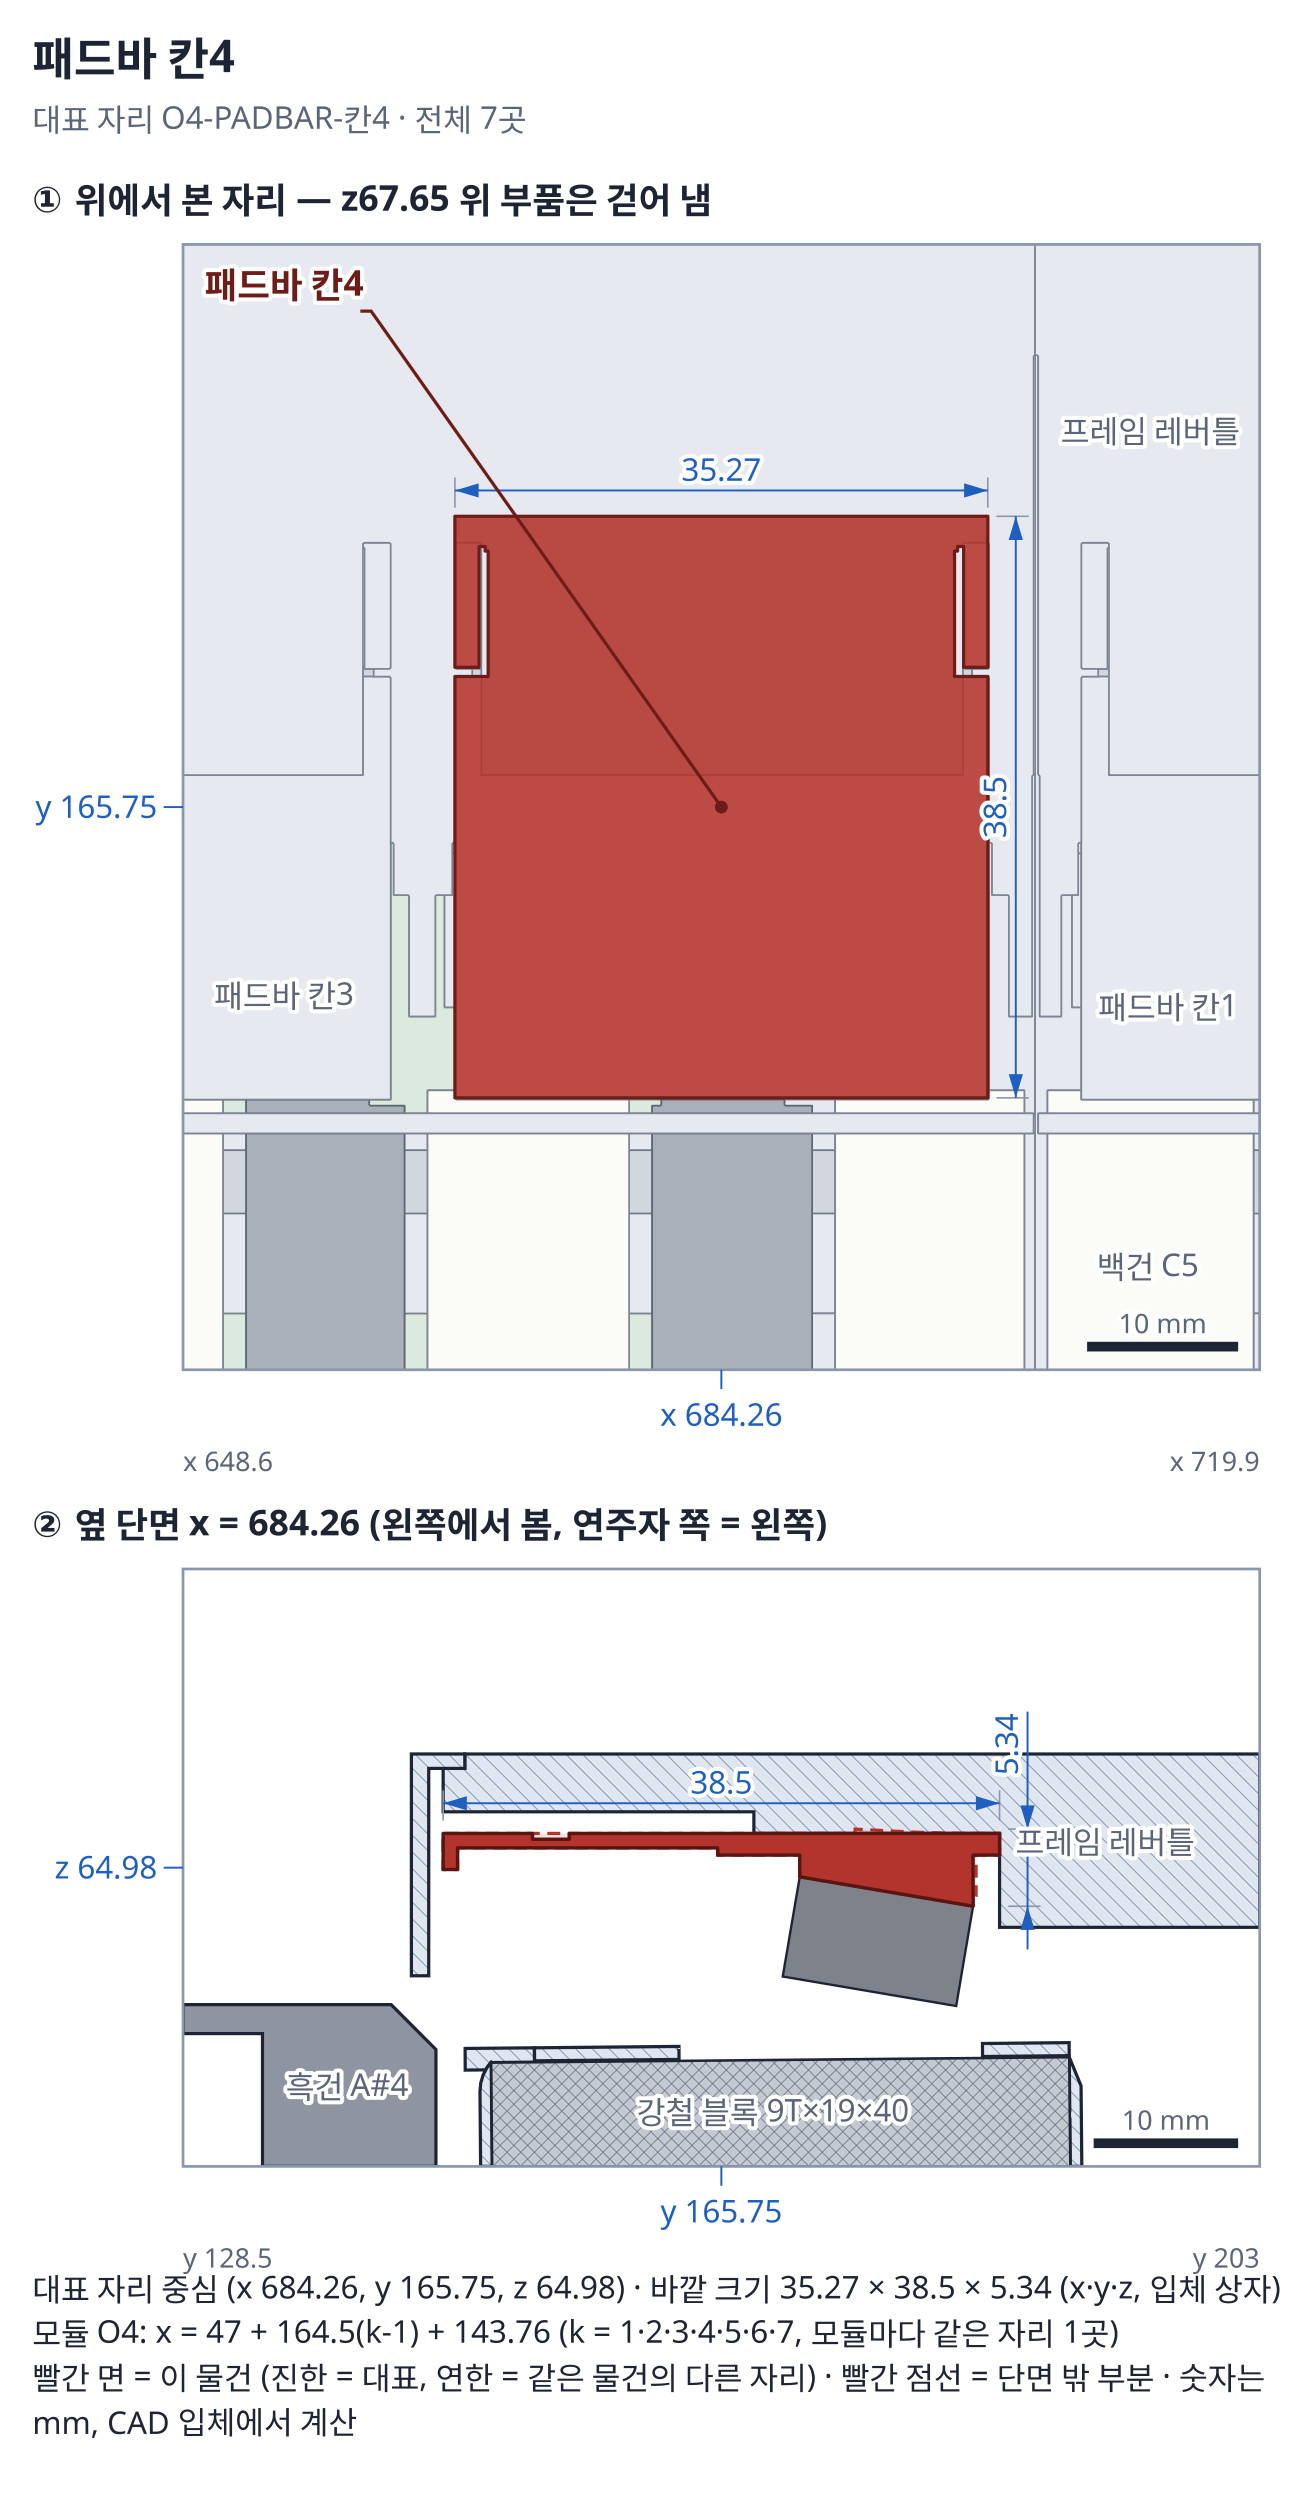
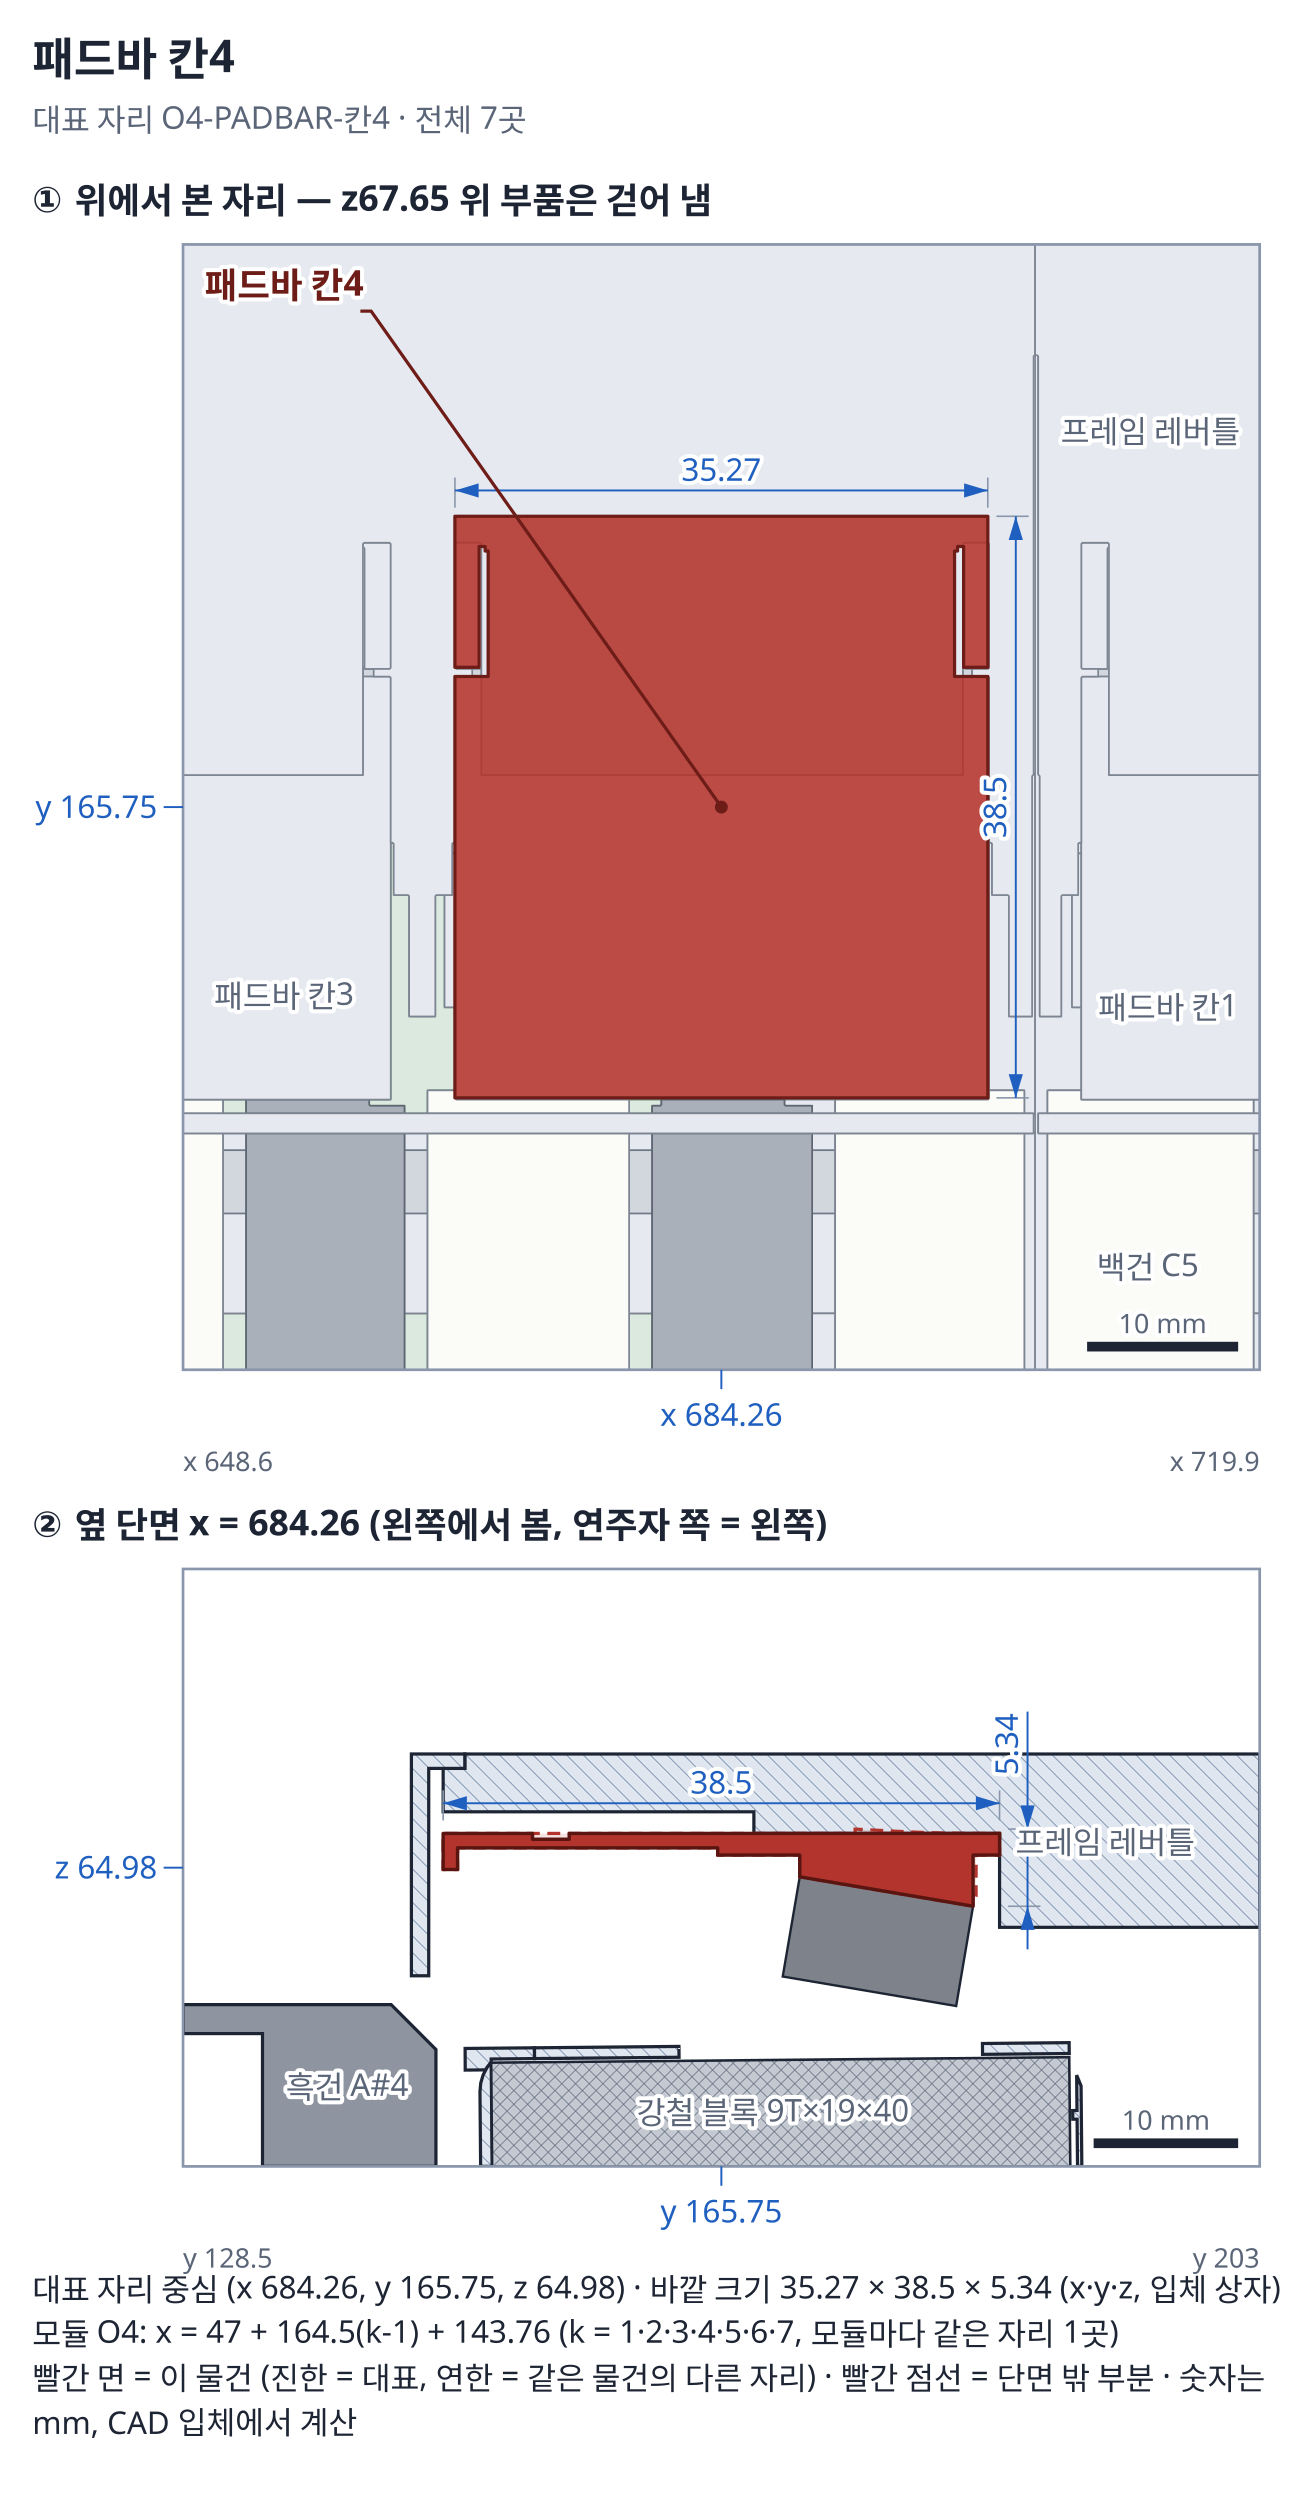
<svg xmlns="http://www.w3.org/2000/svg" viewBox="0 0 120 232.2" width="600" height="1161">
  <defs>
    <style>
.bg{fill:#ffffff}
.frame{fill:none;stroke:#1d2433;stroke-width:.5}
.t{font-family:'Apple SD Gothic Neo','Noto Sans KR','Malgun Gothic','IBM Plex Sans KR',sans-serif;fill:#1d2433}
.h{paint-order:stroke;stroke:#ffffff;stroke-width:.75;stroke-linejoin:round}
.tb{font-weight:700}
.td{fill:#1f5fbf}
.tm{fill:#5b6578}
.tr{fill:#c2410c}
.S-wood{fill:url(#hw);stroke:#1d2433;stroke-width:.4;stroke-linejoin:round}
.S-print{fill:url(#hp);stroke:#1d2433;stroke-width:.4;stroke-linejoin:round}
.S-metal{fill:url(#hm);stroke:#1d2433;stroke-width:.32;stroke-linejoin:round}
.S-rubber{fill:#50555e;stroke:#1d2433;stroke-width:.25}
.S-elec{fill:url(#he);stroke:#1d2433;stroke-width:.3}
.S-screen{fill:#3a4150;stroke:#1d2433;stroke-width:.3}
.S-cable{fill:#e3b23c;stroke:#6b5a1e;stroke-width:.18}
.S-ctx{fill:#eceef1;stroke:#a3aab5;stroke-width:.18}
.P-wood{fill:#f2e6d2;stroke:#39404d;stroke-width:.22;stroke-linejoin:round}
.P-print{fill:#e5ebf3;stroke:#39404d;stroke-width:.22;stroke-linejoin:round}
.P-metal{fill:#c9ced6;stroke:#39404d;stroke-width:.2}
.P-rubber{fill:#7d828b;stroke:#39404d;stroke-width:.18}
.P-elec{fill:#d3ead8;stroke:#39404d;stroke-width:.2}
.P-screen{fill:#596070;stroke:#39404d;stroke-width:.2}
.P-cable{fill:#f0cf7a;fill-opacity:.55;stroke:#8a7430;stroke-width:.14;stroke-opacity:.7}
.P-ctx{fill:#f2f3f5;stroke:#b3b9c3;stroke-width:.18}
.air{fill:#e8f1fb;stroke:none}
.hid{fill:none;stroke:#39404d;stroke-width:.24;stroke-dasharray:1.6 .9}
.hidc{fill:none;stroke:#c2410c;stroke-width:.28;stroke-dasharray:2.2 1.1}
.ph{fill:none;stroke:#5b6578;stroke-width:.3;stroke-dasharray:4 1 1 1}
.cl{fill:none;stroke:#6b7690;stroke-width:.2;stroke-dasharray:6 1.2 1 1.2}
.thin{fill:none;stroke:#39404d;stroke-width:.2}
.vis{fill:none;stroke:#1d2433;stroke-width:.3}
.sound{fill:none;stroke:#c2410c;stroke-width:.4;stroke-dasharray:3 1.2}
.ax{fill:none;stroke:#7a3fb5;stroke-width:.3;stroke-dasharray:5 1.2 1 1.2}
.keep{fill:none;stroke:#b42318;stroke-width:.3;stroke-dasharray:1.2 1}
.dm{fill:none;stroke:#1f5fbf;stroke-width:.18}
.ex{fill:none;stroke:#8a96ab;stroke-width:.15}
.ah{fill:#1f5fbf;stroke:none}
.ld{fill:none;stroke:#3d4555;stroke-width:.18}
.dot{fill:#3d4555}
.bal{fill:#ffffff;stroke:#1d2433;stroke-width:.25}
.secl{fill:none;stroke:#1d2433;stroke-width:.55}
.seca{fill:#1d2433}
.grid{fill:none;stroke:#1d2433;stroke-width:.25}
.grid2{fill:none;stroke:#8a96ab;stroke-width:.15}
.box{fill:#fbfbfc;stroke:#c3c9d3;stroke-width:.2}
.sheetply{fill:#fbf6ee;stroke:#1d2433;stroke-width:.35}
.zone{fill:#f4f6f9;stroke:#8a96ab;stroke-width:.2}
.datum{fill:none;stroke:#15803d;stroke-width:.9;stroke-linecap:round;stroke-opacity:.9}
.spot{fill:none;stroke:#c2410c;stroke-width:.32}
.spoth{fill:none;stroke:#c2410c;stroke-width:.32;stroke-dasharray:.45 .3}

.Zkw{fill:#fbfbf8;stroke:#7d8592;stroke-width:.16}.Zkb{fill:#aab0b9;stroke:#5d6672;stroke-width:.16}.Zpr{fill:#e6eaf0;stroke:#7d8592;stroke-width:.16}
.Zwd{fill:#efe4d0;stroke:#8a7a5e;stroke-width:.16}.Zel{fill:#dbe9df;stroke:#6f8a77;stroke-width:.16}.Zmt{fill:#d2d7de;stroke:#6f7887;stroke-width:.14}
.Zrb{fill:#c4c8ce;stroke:#6f7887;stroke-width:.14}.Zcb{fill:#efdca4;stroke:#9a8240;stroke-width:.12}
.Skw{fill:#f4f4ee;stroke:#1d2433;stroke-width:.3}.Skb{fill:#8e95a0;stroke:#1d2433;stroke-width:.3}.Spr{fill:url(#hp);stroke:#1d2433;stroke-width:.3}
.Swd{fill:url(#hw);stroke:#1d2433;stroke-width:.3}.Sel{fill:url(#he);stroke:#1d2433;stroke-width:.26}.Smt{fill:url(#hm);stroke:#1d2433;stroke-width:.24}
.Srb{fill:#7d828b;stroke:#1d2433;stroke-width:.22}.Scb{fill:#e3b23c;stroke:#6b5a1e;stroke-width:.16}
.HL{fill:#B3342D;fill-opacity:.88;stroke:#6e1c17;stroke-width:.3;stroke-linejoin:round}
.HLs{fill:#B3342D;stroke:#5a1511;stroke-width:.32;stroke-linejoin:round}
.HL2{fill:#B3342D;fill-opacity:.32;stroke:#B3342D;stroke-width:.2}
.HLp{fill:#B3342D;fill-opacity:.14;stroke:#B3342D;stroke-width:.3;stroke-dasharray:1.2 .7}
.HH{fill:#d9822b;fill-opacity:.35;stroke:#a35a12;stroke-width:.22}
.vf{fill:none;stroke:#8a96ab;stroke-width:.25}
.lead{fill:none;stroke:#6e1c17;stroke-width:.3}
.tl{fill:#6e1c17}
.nb{fill:#5b6578}
</style>
    <pattern id="hw" patternUnits="userSpaceOnUse" width="1.6" height="1.6" patternTransform="rotate(45)">
      <rect width="1.6" height="1.6" fill="#ecdcc2" />
      <line x1="0" y1="0" x2="0" y2="1.6" stroke="#a8875a" stroke-width=".22" />
    </pattern>
    <pattern id="hp" patternUnits="userSpaceOnUse" width="1.1" height="1.1" patternTransform="rotate(-45)">
      <rect width="1.1" height="1.1" fill="#dfe6ef" />
      <line x1="0" y1="0" x2="0" y2="1.1" stroke="#7f93b0" stroke-width=".16" />
    </pattern>
    <pattern id="hm" patternUnits="userSpaceOnUse" width=".9" height=".9" patternTransform="rotate(45)">
      <rect width=".9" height=".9" fill="#c3c8d1" />
      <path d="M0 0V.9M0 0H.9" stroke="#5d6778" stroke-width=".12" />
    </pattern>
    <pattern id="he" patternUnits="userSpaceOnUse" width="1.4" height="1.4">
      <rect width="1.4" height="1.4" fill="#cfe6d3" />
      <line x1="0" y1=".7" x2="1.4" y2=".7" stroke="#5f9a6c" stroke-width=".14" />
    </pattern>
    <clipPath id="c0">
      <rect x="17.00" y="22.70" width="100.00" height="104.52" />
    </clipPath>
    <clipPath id="c1">
      <rect x="17.00" y="145.72" width="100.00" height="55.49" />
    </clipPath>
  </defs>
  <rect class="bg" x="0" y="0" width="120" height="232.2" />
  <g class="L-geo">
    <path class="Zel" fill-rule="evenodd" d="M39.71 101.37 39.82 101.27 42.29 101.27 42.29 93.56 41.39 93.56 41.29 93.46 41.29 83.13 40.43 83.13 40.43 94.31 40.33 94.41 38.10 94.41 38.00 94.31 38.00 83.13 36.67 83.13 36.57 83.03 36.57 78.27 36.29 78.27 36.29 102.03 36.18 102.13 34.29 102.13 34.29 102.70 37.47 102.70 37.57 102.80 37.57 103.41 39.71 103.41ZM42.29 78.27 42.00 78.27 42.00 79.27 42.29 79.27ZM22.86 102.13 20.71 102.13 20.71 103.41 22.86 103.41ZM60.57 102.80 60.67 102.70 61.43 102.70 61.43 102.13 58.43 102.13 58.43 103.41 60.57 103.41ZM22.86 121.99 20.71 121.99 20.71 127.27 22.86 127.27ZM39.71 121.99 37.57 121.99 37.57 127.27 39.71 127.27ZM60.57 121.99 58.43 121.99 58.43 127.27 60.57 127.27Z" clip-path="url(#c0)" />
    <path class="Zpr" fill-rule="evenodd" d="M22.86 105.27 20.71 105.27 20.71 106.84 22.86 106.84ZM39.71 105.27 37.57 105.27 37.57 106.84 39.71 106.84ZM60.57 105.27 58.43 105.27 58.43 106.84 60.57 106.84ZM77.57 105.27 75.43 105.27 75.43 106.84 77.57 106.84ZM22.86 112.70 20.71 112.70 20.71 121.99 22.86 121.99ZM39.71 112.70 37.57 112.70 37.57 121.99 39.71 121.99ZM60.57 112.70 58.43 112.70 58.43 121.99 60.57 121.99ZM77.57 112.70 75.43 112.70 75.43 121.99 77.57 121.99Z" clip-path="url(#c0)" />
    <path class="Zpr" fill-rule="evenodd" d="M117.00 105.27 116.43 105.27 116.43 106.84 117.00 106.84ZM117.00 112.70 116.43 112.70 116.43 121.99 117.00 121.99Z" clip-path="url(#c0)" />
    <path class="Zpr" fill-rule="evenodd" d="M96.14 103.53 96.14 71.87 96.05 71.83 95.86 72.03 95.86 94.31 95.76 94.41 93.82 94.41 93.71 94.31 93.71 83.13 92.24 83.13 92.14 83.03 92.14 78.27 91.86 78.27 91.86 101.27 95.04 101.27 95.14 101.37 95.14 103.41 95.90 103.41 96.05 103.57ZM77.57 102.13 72.86 102.13 72.86 102.70 75.33 102.70 75.43 102.80 75.43 103.41 77.57 103.41ZM96.14 105.15 96.05 105.12 95.90 105.27 95.14 105.27 95.14 127.27 96.14 127.27ZM77.57 121.99 75.43 121.99 75.43 127.27 77.57 127.27Z" clip-path="url(#c0)" />
    <path class="Zpr" fill-rule="evenodd" d="M97.29 105.27 96.53 105.27 96.43 105.17 96.43 103.52 96.53 103.41 97.29 103.41 97.29 101.37 97.39 101.27 100.43 101.27 100.43 93.56 99.67 93.56 99.57 93.46 99.57 83.13 98.57 83.13 98.57 94.31 98.47 94.41 96.67 94.41 96.57 94.31 96.57 72.03 96.43 71.88 96.43 32.99 96.14 32.99 96.14 127.27 97.29 127.27ZM100.43 78.27 100.14 78.27 100.14 79.27 100.43 79.27ZM117.00 102.13 116.43 102.13 116.43 103.41 117.00 103.41ZM117.00 121.99 116.43 121.99 116.43 127.27 117.00 127.27Z" clip-path="url(#c0)" />
    <path class="Zmt" fill-rule="evenodd" d="M22.86 106.84 20.71 106.84 20.71 112.70 22.86 112.70ZM39.71 106.84 37.57 106.84 37.57 112.70 39.71 112.70ZM60.57 106.84 58.43 106.84 58.43 112.70 60.57 112.70ZM77.57 106.84 75.43 106.84 75.43 112.70 77.57 112.70Z" clip-path="url(#c0)" />
    <path class="Zmt" fill-rule="evenodd" d="M117.00 106.84 116.43 106.84 116.43 112.70 117.00 112.70Z" clip-path="url(#c0)" />
    <path class="Zkw" fill-rule="evenodd" d="M20.71 102.13 17.00 102.13 17.00 103.41 20.71 103.41ZM20.71 105.27 17.00 105.27 17.00 127.27 20.71 127.27Z" clip-path="url(#c0)" />
    <path class="Zkw" fill-rule="evenodd" d="M58.43 102.13 42.39 102.13 42.29 102.03 42.29 101.27 39.71 101.27 39.71 103.41 58.43 103.41ZM58.43 105.27 39.71 105.27 39.71 127.27 58.43 127.27Z" clip-path="url(#c0)" />
    <path class="Zkw" fill-rule="evenodd" d="M95.14 101.27 91.86 101.27 91.86 102.03 91.76 102.13 77.57 102.13 77.57 103.41 95.14 103.41ZM95.14 105.27 77.57 105.27 77.57 127.27 95.14 127.27Z" clip-path="url(#c0)" />
    <path class="Zkw" fill-rule="evenodd" d="M116.43 102.13 100.53 102.13 100.43 102.03 100.43 101.27 97.29 101.27 97.29 103.41 116.43 103.41ZM116.43 105.27 97.29 105.27 97.29 127.27 116.43 127.27Z" clip-path="url(#c0)" />
    <path class="Zmt" fill-rule="evenodd" d="M44.71 62.13 43.86 62.13 43.86 62.84 44.71 62.84Z" clip-path="url(#c0)" />
    <path class="Zmt" fill-rule="evenodd" d="M90.29 62.13 89.67 62.13 89.52 61.97 89.43 62.01 89.43 62.84 90.29 62.84Z" clip-path="url(#c0)" />
    <path class="Zmt" fill-rule="evenodd" d="M103.00 62.01 102.91 61.97 102.76 62.13 102.00 62.13 102.00 62.84 103.00 62.84Z" clip-path="url(#c0)" />
    <path class="Zmt" fill-rule="evenodd" d="M34.71 62.13 33.96 62.13 33.80 61.97 33.71 62.01 33.71 62.84 34.71 62.84Z" clip-path="url(#c0)" />
    <path class="Zpr" fill-rule="evenodd" d="M42.29 79.27 42.00 79.27 42.00 83.03 41.90 83.13 41.29 83.13 41.29 93.56 42.29 93.56Z" clip-path="url(#c0)" />
    <path class="Zpr" fill-rule="evenodd" d="M100.43 79.27 100.14 79.27 100.14 83.03 100.04 83.13 99.57 83.13 99.57 93.56 100.43 93.56Z" clip-path="url(#c0)" />
    <path class="Zkb" fill-rule="evenodd" d="M37.57 102.70 34.39 102.70 34.29 102.60 34.29 102.13 22.86 102.13 22.86 103.41 37.57 103.41ZM37.57 105.27 22.86 105.27 22.86 127.27 37.57 127.27Z" clip-path="url(#c0)" />
    <path class="Zkb" fill-rule="evenodd" d="M75.43 102.70 72.96 102.70 72.86 102.60 72.86 102.13 61.43 102.13 61.43 102.60 61.33 102.70 60.57 102.70 60.57 103.41 75.43 103.41ZM75.43 105.27 60.57 105.27 60.57 127.27 75.43 127.27Z" clip-path="url(#c0)" />
    <path class="Zpr" fill-rule="evenodd" d="M36.29 50.41 33.71 50.41 33.71 50.80 33.86 50.94 33.86 62.13 36.29 62.13ZM36.29 62.84 33.71 62.84 33.71 71.88 33.61 71.99 17.00 71.99 17.00 102.13 36.29 102.13Z" clip-path="url(#c0)" />
    <path class="Zpr" fill-rule="evenodd" d="M102.86 50.94 103.00 50.80 103.00 50.41 100.43 50.41 100.43 62.13 102.86 62.13ZM117.00 71.99 103.10 71.99 103.00 71.88 103.00 62.84 100.43 62.84 100.43 102.13 117.00 102.13Z" clip-path="url(#c0)" />
    <path class="Zpr" fill-rule="evenodd" d="M40.43 83.23 40.53 83.13 42.00 83.13 42.00 78.37 42.10 78.27 42.29 78.27 42.29 62.94 42.39 62.84 43.86 62.84 43.86 62.13 42.39 62.13 42.29 62.03 42.29 50.52 42.39 50.41 44.61 50.41 44.71 50.52 44.71 71.99 89.43 71.99 89.43 50.52 89.53 50.41 91.76 50.41 91.86 50.52 91.86 62.03 91.76 62.13 90.29 62.13 90.29 62.84 91.76 62.84 91.86 62.94 91.86 78.27 92.04 78.27 92.14 78.37 92.14 83.13 93.61 83.13 93.71 83.23 93.71 94.41 95.86 94.41 95.86 72.09 96.00 71.94 96.00 33.09 96.14 32.94 96.14 22.70 17.00 22.70 17.00 71.99 33.71 71.99 33.71 50.52 33.82 50.41 36.18 50.41 36.29 50.52 36.29 62.03 36.18 62.13 34.71 62.13 34.71 62.84 36.18 62.84 36.29 62.94 36.29 78.27 36.47 78.27 36.57 78.37 36.57 83.13 37.90 83.13 38.00 83.23 38.00 94.41 40.43 94.41Z" clip-path="url(#c0)" />
    <path class="Zpr" fill-rule="evenodd" d="M96.00 103.41 17.00 103.41 17.00 105.27 96.00 105.27Z" clip-path="url(#c0)" />
    <path class="Zpr" fill-rule="evenodd" d="M98.57 83.23 98.67 83.13 100.14 83.13 100.14 78.37 100.24 78.27 100.43 78.27 100.43 62.94 100.53 62.84 102.00 62.84 102.00 62.13 100.53 62.13 100.43 62.03 100.43 50.52 100.53 50.41 102.90 50.41 103.00 50.52 103.00 71.99 117.00 71.99 117.00 22.70 96.14 22.70 96.14 32.99 96.33 32.99 96.43 33.09 96.43 71.94 96.57 72.09 96.57 94.41 98.57 94.41Z" clip-path="url(#c0)" />
    <path class="Zpr" fill-rule="evenodd" d="M117.00 103.41 96.43 103.41 96.43 105.27 117.00 105.27Z" clip-path="url(#c0)" />
-     <path class="Spr" fill-rule="evenodd" d="M45.62 191.57 49.65 191.53 49.64 190.20 43.20 190.26 43.21 192.27 45.09 192.25 45.21 192.05 45.36 191.85 45.52 191.65 45.72 191.42 45.24 192.02 44.87 192.73 44.65 193.48 44.58 194.27 44.64 201.21 45.72 201.21ZM100.41 193.74 99.31 191.06 99.36 196.03 98.82 196.04 98.83 196.84 99.37 196.84 99.41 201.21 100.48 201.21Z" clip-path="url(#c1)" />
-     <path class="Spr" fill-rule="evenodd" d="M99.31 190.93 99.30 189.72 91.25 189.80 91.26 191.01ZM63.07 191.28 63.06 190.07 49.64 190.20 49.65 191.41Z" clip-path="url(#c1)" />
+     <path class="Spr" fill-rule="evenodd" d="M45.09 192.25 45.21 192.05 45.36 191.85 45.52 191.65 45.62 191.53 45.62 191.24 49.65 191.20 49.64 190.20 43.20 190.26 43.21 192.27ZM45.62 191.55 45.24 192.02 44.87 192.73 44.65 193.48 44.58 194.27 44.64 201.21 45.72 201.21ZM100.41 193.74 100.00 192.74 100.03 196.02 99.63 196.03 99.64 196.83 100.04 196.83 100.08 201.21 100.48 201.21Z" clip-path="url(#c1)" />
+     <path class="Spr" fill-rule="evenodd" d="M99.31 190.73 99.30 189.72 91.25 189.80 91.26 190.81ZM63.07 191.08 63.06 190.07 49.64 190.20 49.65 191.20Z" clip-path="url(#c1)" />
    <path class="Spr" fill-rule="evenodd" d="M117.00 162.91 43.17 162.91 43.17 164.25 41.16 164.25 41.16 168.28 70.02 168.28 70.02 170.29 92.84 170.29 92.84 179.01 117.00 179.01Z" clip-path="url(#c1)" />
    <path class="Spr" fill-rule="evenodd" d="M39.82 164.25 43.17 164.25 43.17 162.91 38.21 162.91 38.21 183.51 39.82 183.51Z" clip-path="url(#c1)" />
    <path class="Skb" fill-rule="evenodd" d="M40.49 190.36 36.33 186.19 17.00 186.19 17.00 188.88 24.38 188.88 24.38 201.21 40.49 201.21Z" clip-path="url(#c1)" />
    <path class="Srb" fill-rule="evenodd" d="M90.38 177.05 74.28 174.32 72.70 183.58 88.81 186.32Z" clip-path="url(#c1)" />
    <path class="Smt" fill-rule="evenodd" d="M99.31 191.07 45.62 191.58 45.71 201.21 99.41 201.21Z" clip-path="url(#c1)" />
  </g>
  <g class="L-over">
    <path class="HL" fill-rule="evenodd" d="M91.75 62.83 88.66 62.83 88.66 51.18 88.94 51.18 88.94 50.76 89.50 50.76 89.50 61.98 91.75 61.98 91.75 47.95 42.25 47.95 42.25 61.98 44.50 61.98 44.50 50.76 45.06 50.76 45.06 51.18 45.34 51.18 45.34 62.83 42.25 62.83 42.25 101.97 91.75 101.97Z" clip-path="url(#c0)" />
    <rect class="vf" x="17.000" y="22.700" width="100.000" height="104.525" />
    <rect class="seca" x="100.970" y="124.625" width="14.030" height="0.900" />
    <path class="HLp" fill-rule="evenodd" d="M90.38 175.95 90.66 176.01 90.66 172.30 92.84 172.30 92.84 170.29 90.15 170.29 87.74 170.26 85.32 170.18 82.91 170.07 80.49 169.94 79.42 169.89 79.42 170.29 41.16 170.29 41.16 173.64 42.50 173.64 42.50 171.63 66.66 171.63 66.66 172.30 74.28 172.30 74.28 174.32 90.38 177.05Z" clip-path="url(#c1)" />
    <path class="HLs" fill-rule="evenodd" d="M90.38 172.30 92.84 172.30 92.84 170.29 52.87 170.29 52.87 170.83 49.46 170.83 49.46 170.29 41.16 170.29 41.16 173.64 42.50 173.64 42.50 171.63 66.66 171.63 66.66 172.30 74.28 172.30 74.28 174.32 90.38 177.05Z" clip-path="url(#c1)" />
    <rect class="vf" x="17.000" y="145.725" width="100.000" height="55.490" />
    <rect class="seca" x="101.577" y="198.615" width="13.423" height="0.900" />
  </g>
  <g class="L-dim">
    <path class="dm" d="M67.000 127.225 L67.000 129.025" />
    <path class="dm" d="M15.200 74.962 L17.000 74.962" />
    <path class="ex" d="M42.254 47.154 L42.254 44.354" />
    <path class="ex" d="M91.746 47.154 L91.746 44.354" />
    <path class="dm" d="M42.254 45.554 L91.746 45.554" />
    <path class="ah" d="M42.254 45.554 L44.454 44.894 L44.454 46.214 Z" />
    <path class="ah" d="M91.746 45.554 L89.546 46.214 L89.546 44.894 Z" />
    <path class="ex" d="M92.546 47.954 L95.546 47.954" />
    <path class="ex" d="M92.546 101.970 L95.546 101.970" />
    <path class="dm" d="M94.346 47.954 L94.346 101.970" />
    <path class="ah" d="M94.346 47.954 L95.006 50.154 L93.686 50.154 Z" />
    <path class="ah" d="M94.346 101.970 L93.686 99.770 L95.006 99.770 Z" />
    <path class="dm" d="M67.000 201.215 L67.000 203.015" />
    <path class="dm" d="M15.200 173.470 L17.000 173.470" />
    <path class="ex" d="M41.161 169.086 L41.161 166.286" />
    <path class="ex" d="M92.839 169.086 L92.839 166.286" />
    <path class="dm" d="M41.161 167.486 L92.839 167.486" />
    <path class="ah" d="M41.161 167.486 L43.361 166.826 L43.361 168.146 Z" />
    <path class="ah" d="M92.839 167.486 L90.639 168.146 L90.639 166.826 Z" />
    <path class="ex" d="M93.639 169.886 L96.639 169.886" />
    <path class="ex" d="M93.639 177.054 L96.639 177.054" />
    <path class="dm" d="M95.439 165.886 L95.439 181.054" />
    <path class="ah" d="M95.439 169.886 L94.779 167.686 L96.099 167.686 Z" />
    <path class="ah" d="M95.439 177.054 L96.099 179.254 L94.779 179.254 Z" />
    <path class="dm" d="M95.439 158.973 L95.439 165.886" />
  </g>
  <g class="L-lead">
    <path class="lead" d="M67.00 74.96 L34.47 28.90 L33.47 28.90" />
    <circle class="tl" cx="67.000" cy="74.962" r="0.600" />
  </g>
  <g class="L-text">
    <text class="t tb" x="3.000" y="7.000" font-size="4.20" text-anchor="start">패드바 칸4</text>
    <text class="t tm" x="3.000" y="12.200" font-size="2.90" text-anchor="start">대표 자리 O4-PADBAR-칸4 · 전체 7곳</text>
    <text class="t tb" x="3.000" y="19.700" font-size="3.30" text-anchor="start">① 위에서 본 자리 — z67.65 위 부품은 걷어 냄</text>
    <text class="t h td" x="67.000" y="132.425" font-size="2.90" text-anchor="middle">x 684.26</text>
    <text class="t h td" x="14.600" y="75.962" font-size="2.90" text-anchor="end">y 165.75</text>
    <text class="t tm" x="17.000" y="136.625" font-size="2.50" text-anchor="start">x 648.6</text>
    <text class="t tm" x="117.000" y="136.625" font-size="2.50" text-anchor="end">x 719.9</text>
    <text class="t h td" x="67.000" y="44.654" font-size="2.90" text-anchor="middle">35.27</text>
    <text class="t h td" x="93.446" y="74.962" font-size="2.90" text-anchor="middle" transform="rotate(-90 93.446 74.962)">38.5</text>
    <text class="t h tb tl" x="19.000" y="27.700" font-size="3.30" text-anchor="start">패드바 칸4</text>
    <text class="t h tm" x="107.985" y="123.825" font-size="2.50" text-anchor="middle">10 mm</text>
    <text class="t h nb" x="106.853" y="41.144" font-size="2.90" text-anchor="middle">프레임 레버틀</text>
    <text class="t h nb" x="26.382" y="93.573" font-size="2.90" text-anchor="middle">패드바 칸3</text>
    <text class="t h nb" x="108.490" y="94.634" font-size="2.90" text-anchor="middle">패드바 칸1</text>
    <text class="t h nb" x="106.598" y="118.758" font-size="2.90" text-anchor="middle">백건 C5</text>
    <text class="t tb" x="3.000" y="142.725" font-size="3.30" text-anchor="start">② 옆 단면 x = 684.26 (왼쪽에서 봄, 연주자 쪽 = 왼쪽)</text>
    <text class="t h td" x="67.000" y="206.415" font-size="2.90" text-anchor="middle">y 165.75</text>
    <text class="t h td" x="14.600" y="174.470" font-size="2.90" text-anchor="end">z 64.98</text>
    <text class="t tm" x="17.000" y="210.615" font-size="2.50" text-anchor="start">y 128.5</text>
    <text class="t tm" x="117.000" y="210.615" font-size="2.50" text-anchor="end">y 203</text>
    <text class="t h td" x="67.000" y="166.586" font-size="2.90" text-anchor="middle">38.5</text>
    <text class="t h td" x="94.539" y="164.886" font-size="2.90" text-anchor="start" transform="rotate(-90 94.539 164.886)">5.34</text>
    <text class="t h tm" x="108.289" y="197.815" font-size="2.50" text-anchor="middle">10 mm</text>
    <text class="t h nb" x="32.237" y="194.908" font-size="2.90" text-anchor="middle">흑건 A#4</text>
    <text class="t h nb" x="71.787" y="197.278" font-size="2.90" text-anchor="middle">강철 블록 9T×19×40</text>
    <text class="t h nb" x="102.652" y="172.177" font-size="2.90" text-anchor="middle">프레임 레버틀</text>
    <text class="t" x="3.000" y="213.715" font-size="2.90" text-anchor="start">대표 자리 중심 (x 684.26, y 165.75, z 64.98) · 바깥 크기 35.27 × 38.5 × 5.34 (x·y·z, 입체 상자)</text>
    <text class="t" x="3.000" y="217.833" font-size="2.90" text-anchor="start">모듈 O4: x = 47 + 164.5(k-1) + 143.76 (k = 1·2·3·4·5·6·7, 모듈마다 같은 자리 1곳)</text>
    <text class="t" x="3.000" y="221.951" font-size="2.90" text-anchor="start">빨간 면 = 이 물건 (진한 = 대표, 연한 = 같은 물건의 다른 자리) · 빨간 점선 = 단면 밖 부분 · 숫자는</text>
    <text class="t" x="3.000" y="226.069" font-size="2.90" text-anchor="start">mm, CAD 입체에서 계산</text>
  </g>
</svg>
